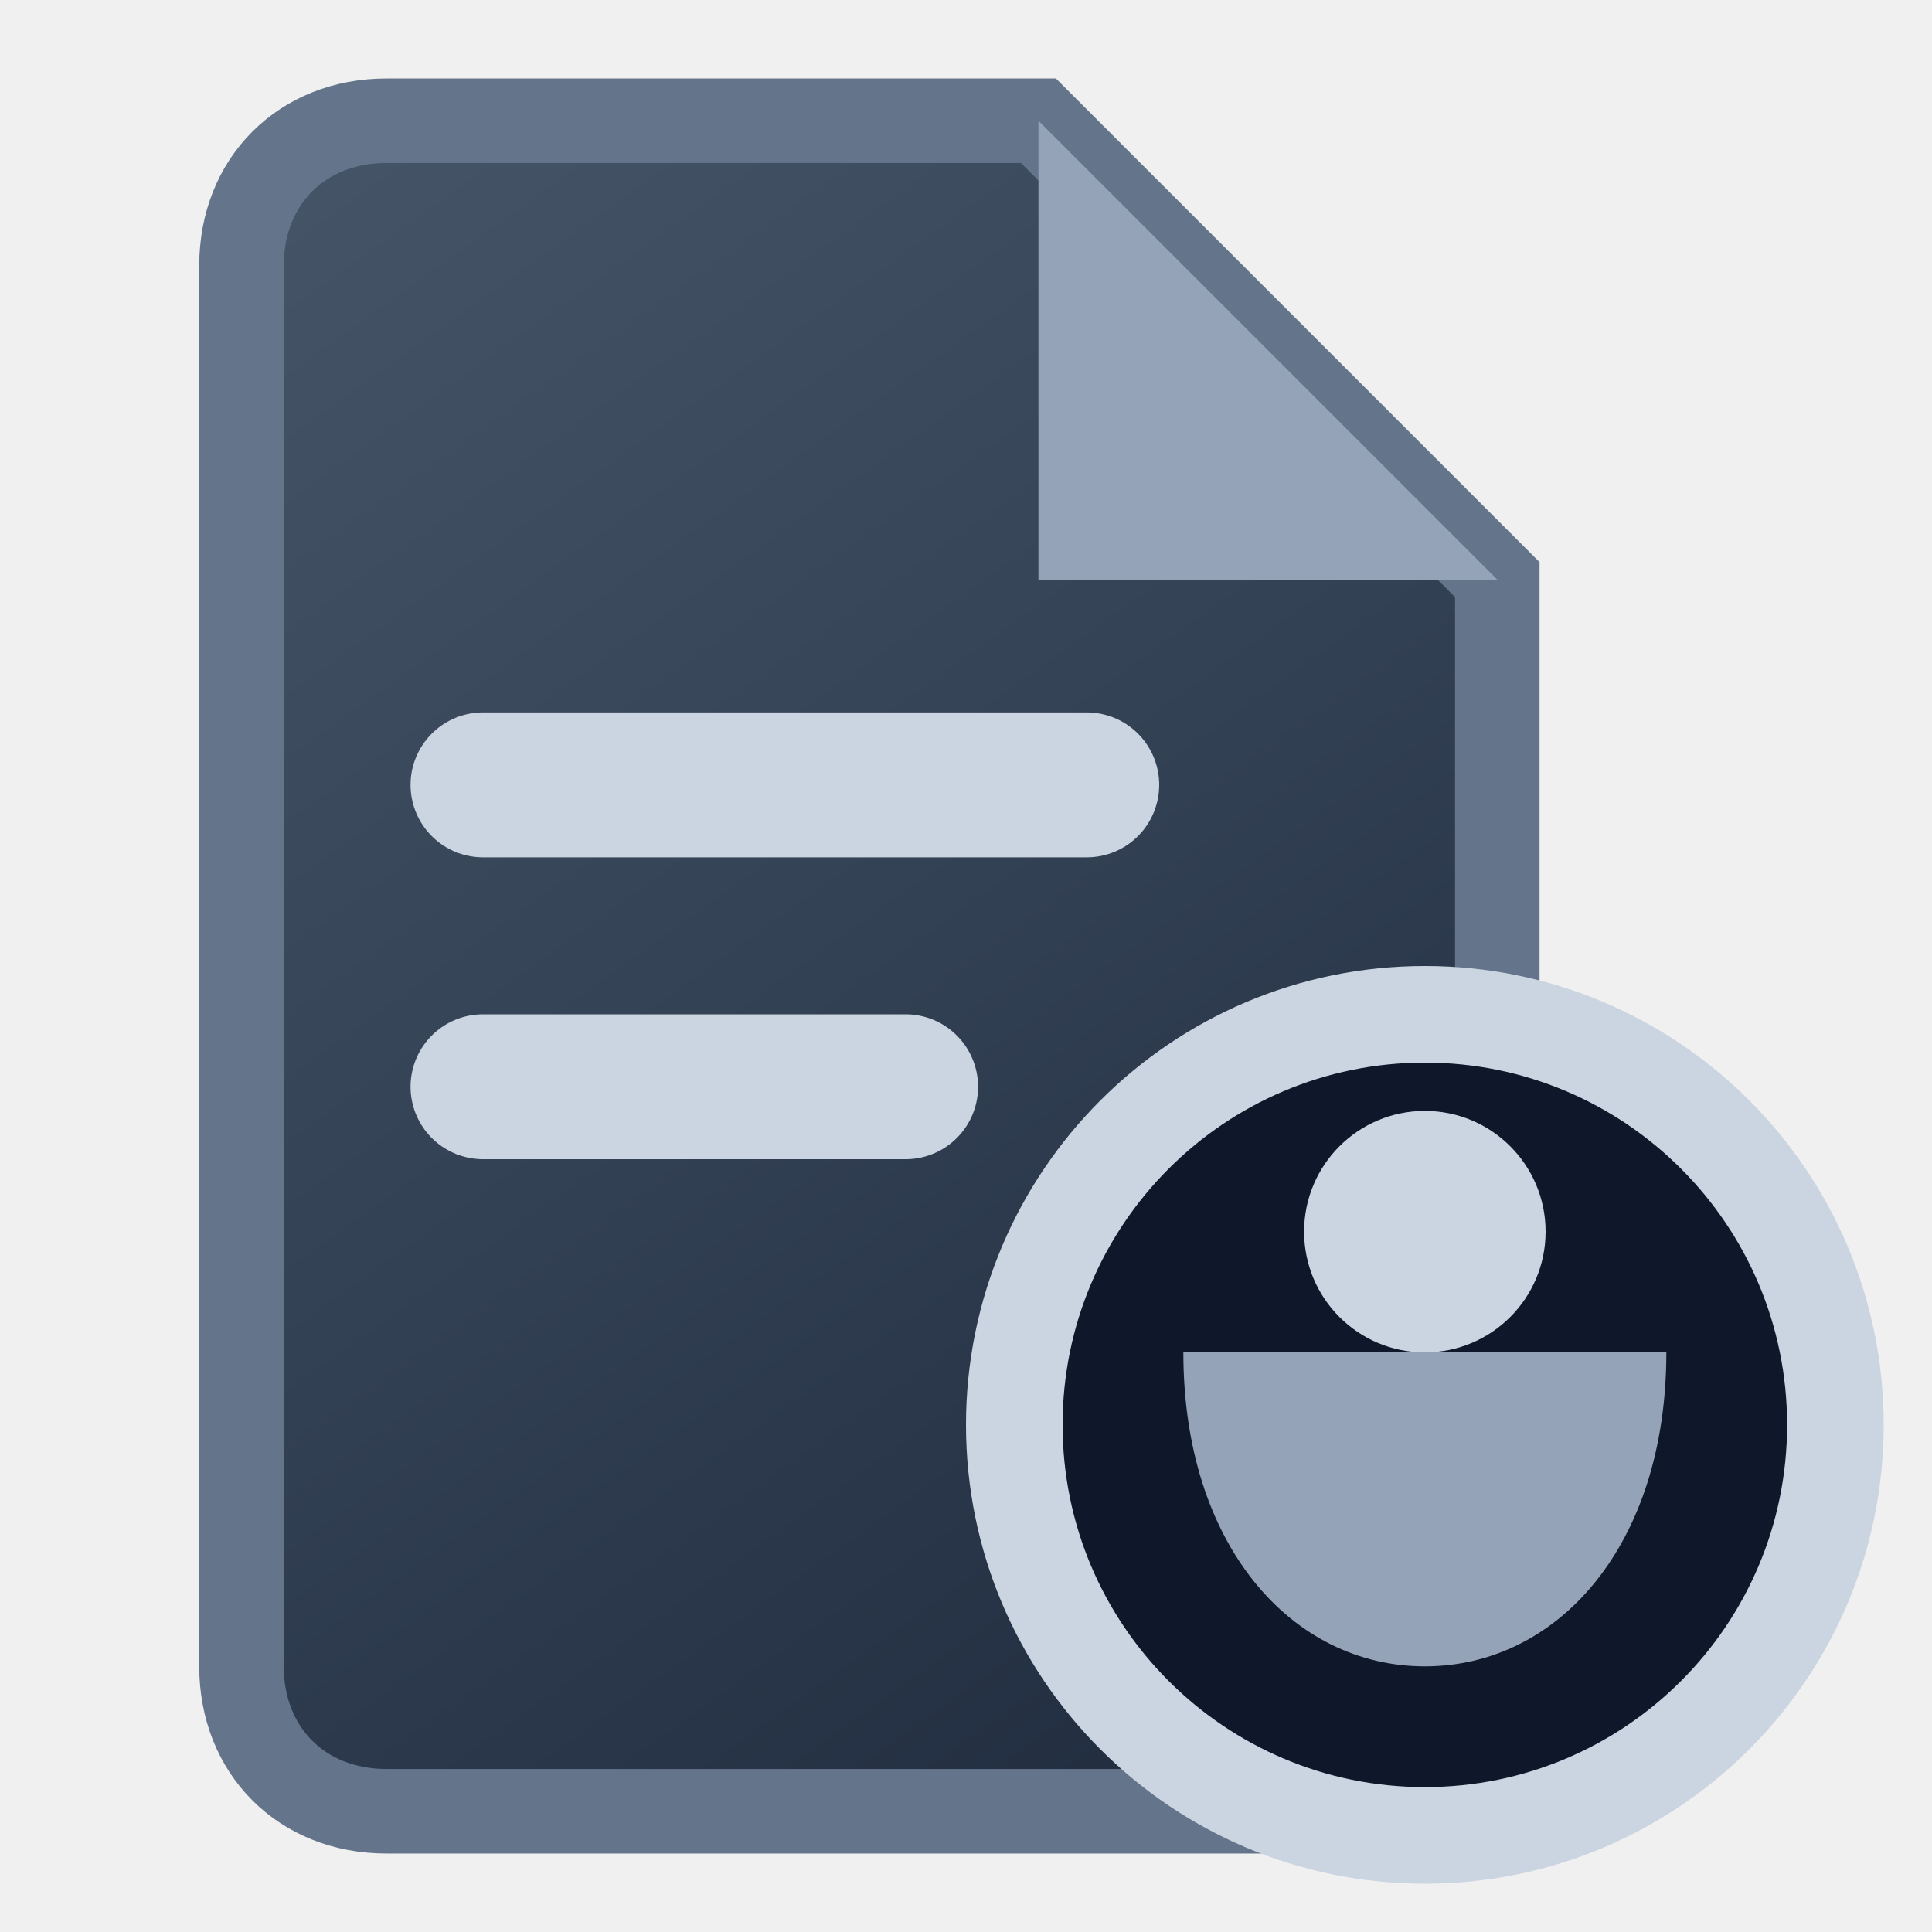
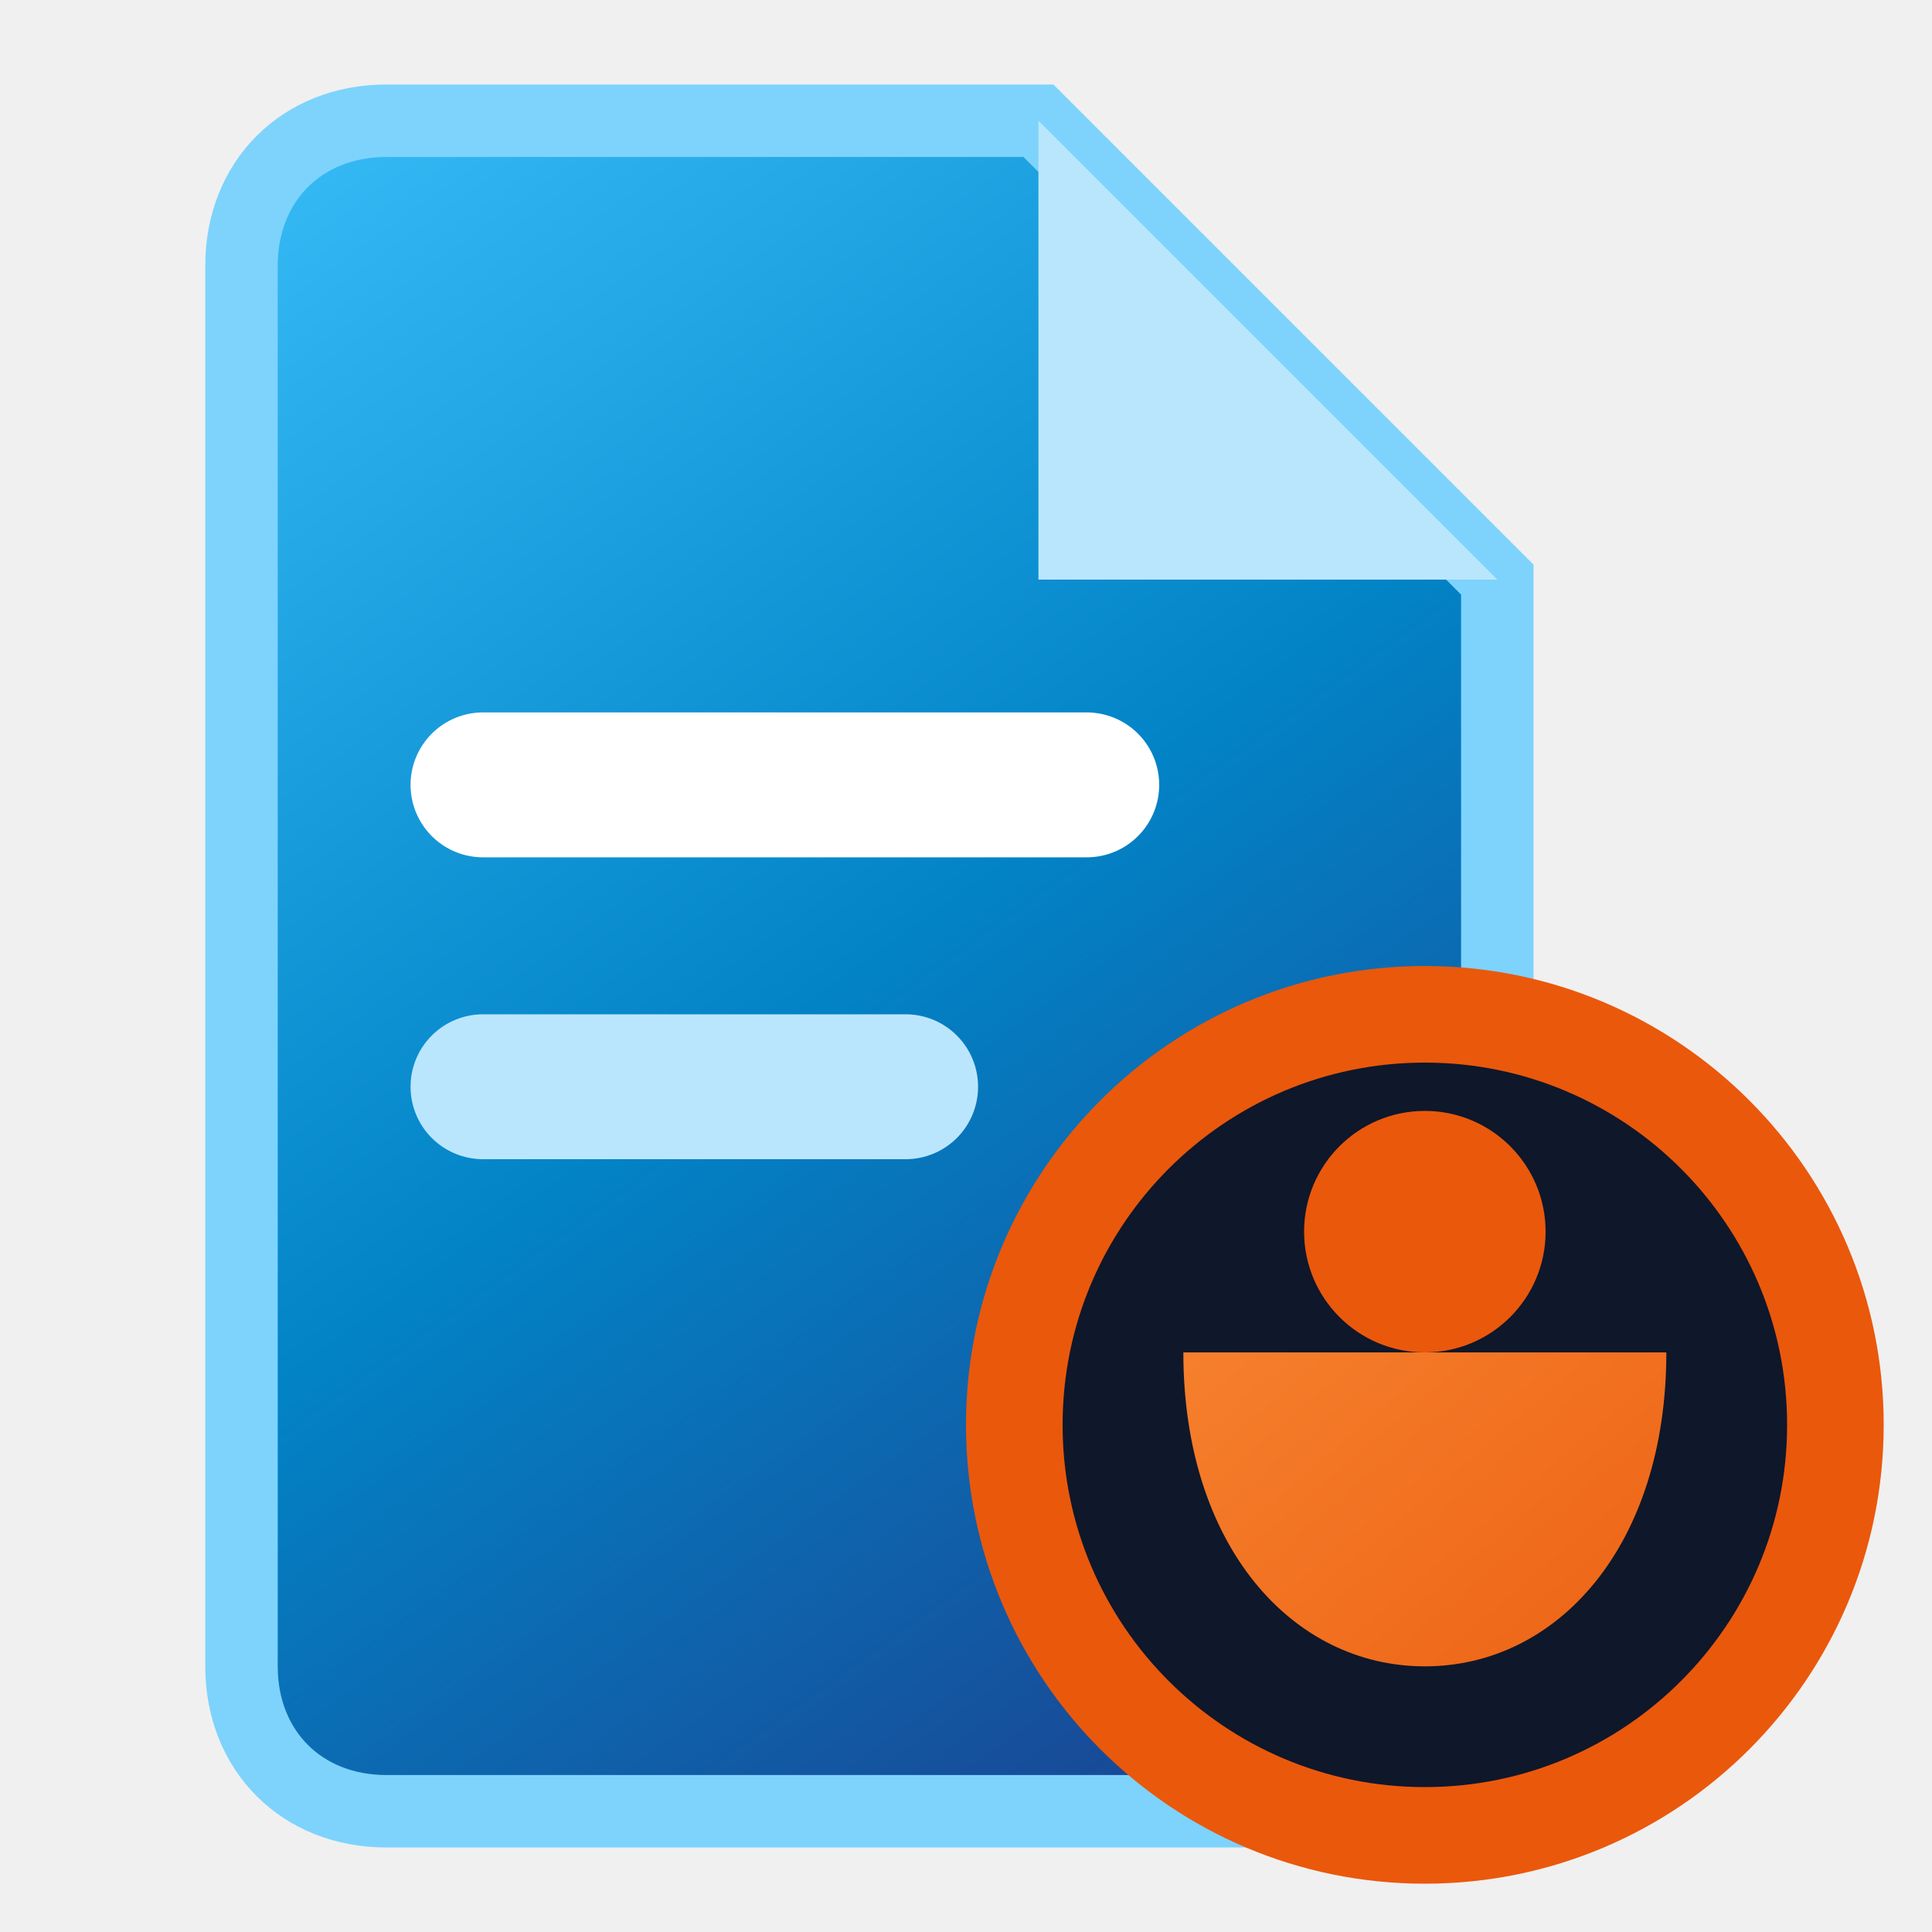
<svg xmlns="http://www.w3.org/2000/svg" width="16" height="16" viewBox="0 0 16 16" fill="none">
  <defs>
-     <linearGradient id="cTxDoc" x1="2" y1="1" x2="12" y2="15" gradientUnits="userSpaceOnUse">
-       <stop offset="0%" stop-color="#475569" />
-       <stop offset="50%" stop-color="#334155" />
-       <stop offset="100%" stop-color="#1e293b" />
+     <linearGradient id="txDebugDoc" x1="2" y1="1" x2="12" y2="15" gradientUnits="userSpaceOnUse">
+       <stop offset="0%" stop-color="#38bdf8" />
+       <stop offset="50%" stop-color="#0284c7" />
+       <stop offset="100%" stop-color="#1e3a8a" />
+     </linearGradient>
+     <linearGradient id="txBug" x1="9" y1="8" x2="15" y2="15" gradientUnits="userSpaceOnUse">
+       <stop offset="0%" stop-color="#fb923c" />
+       <stop offset="100%" stop-color="#ea580c" />
    </linearGradient>
  </defs>
-   <path d="M2.0 2.2C2.0 1.5 2.5 1.0 3.2 1.0H8.6L12.4 4.8V13.8C12.4 14.5 11.9 15.0 11.2 15.0H3.2C2.5 15.0 2.0 14.5 2.0 13.8V2.2Z" fill="url(#cTxDoc)" stroke="#64748b" stroke-width="0.7" />
-   <path d="M8.6 1.0V4.8H12.4L8.6 1.0Z" fill="#94a3b8" />
-   <line x1="4.0" y1="6.5" x2="9.0" y2="6.5" stroke="#cbd5e1" stroke-width="1.2" stroke-linecap="round" />
-   <line x1="4.0" y1="9.0" x2="7.5" y2="9.0" stroke="#cbd5e1" stroke-width="1.2" stroke-linecap="round" />
-   <circle cx="11.8" cy="11.8" r="3.4" fill="#0f172a" stroke="#cbd5e1" stroke-width="0.8" />
-   <circle cx="11.8" cy="10.2" r="1.0" fill="#cbd5e1" />
-   <path d="M9.8 11.2C9.8 12.8 10.7 13.8 11.8 13.8C12.9 13.8 13.8 12.8 13.8 11.2H9.8Z" fill="#94a3b8" />
+   <path d="M2.0 2.2C2.0 1.5 2.5 1.0 3.2 1.0H8.6L12.4 4.8V13.8C12.4 14.5 11.9 15.0 11.2 15.0H3.2C2.5 15.0 2.0 14.5 2.0 13.8V2.2Z" fill="url(#txDebugDoc)" stroke="#7dd3fc" stroke-width="0.6" />
+   <path d="M8.6 1.0V4.8H12.4L8.6 1.0Z" fill="#bae6fd" />
+   <line x1="4.0" y1="6.5" x2="9.0" y2="6.5" stroke="#ffffff" stroke-width="1.2" stroke-linecap="round" />
+   <line x1="4.0" y1="9.0" x2="7.5" y2="9.0" stroke="#bae6fd" stroke-width="1.2" stroke-linecap="round" />
+   <circle cx="11.8" cy="11.8" r="3.4" fill="#0f172a" stroke="#ea580c" stroke-width="0.8" />
+   <circle cx="11.8" cy="10.2" r="1.0" fill="#ea580c" />
+   <path d="M9.8 11.2C9.8 12.8 10.7 13.8 11.8 13.8C12.9 13.8 13.8 12.8 13.8 11.2H9.8Z" fill="url(#txBug)" />
</svg>
